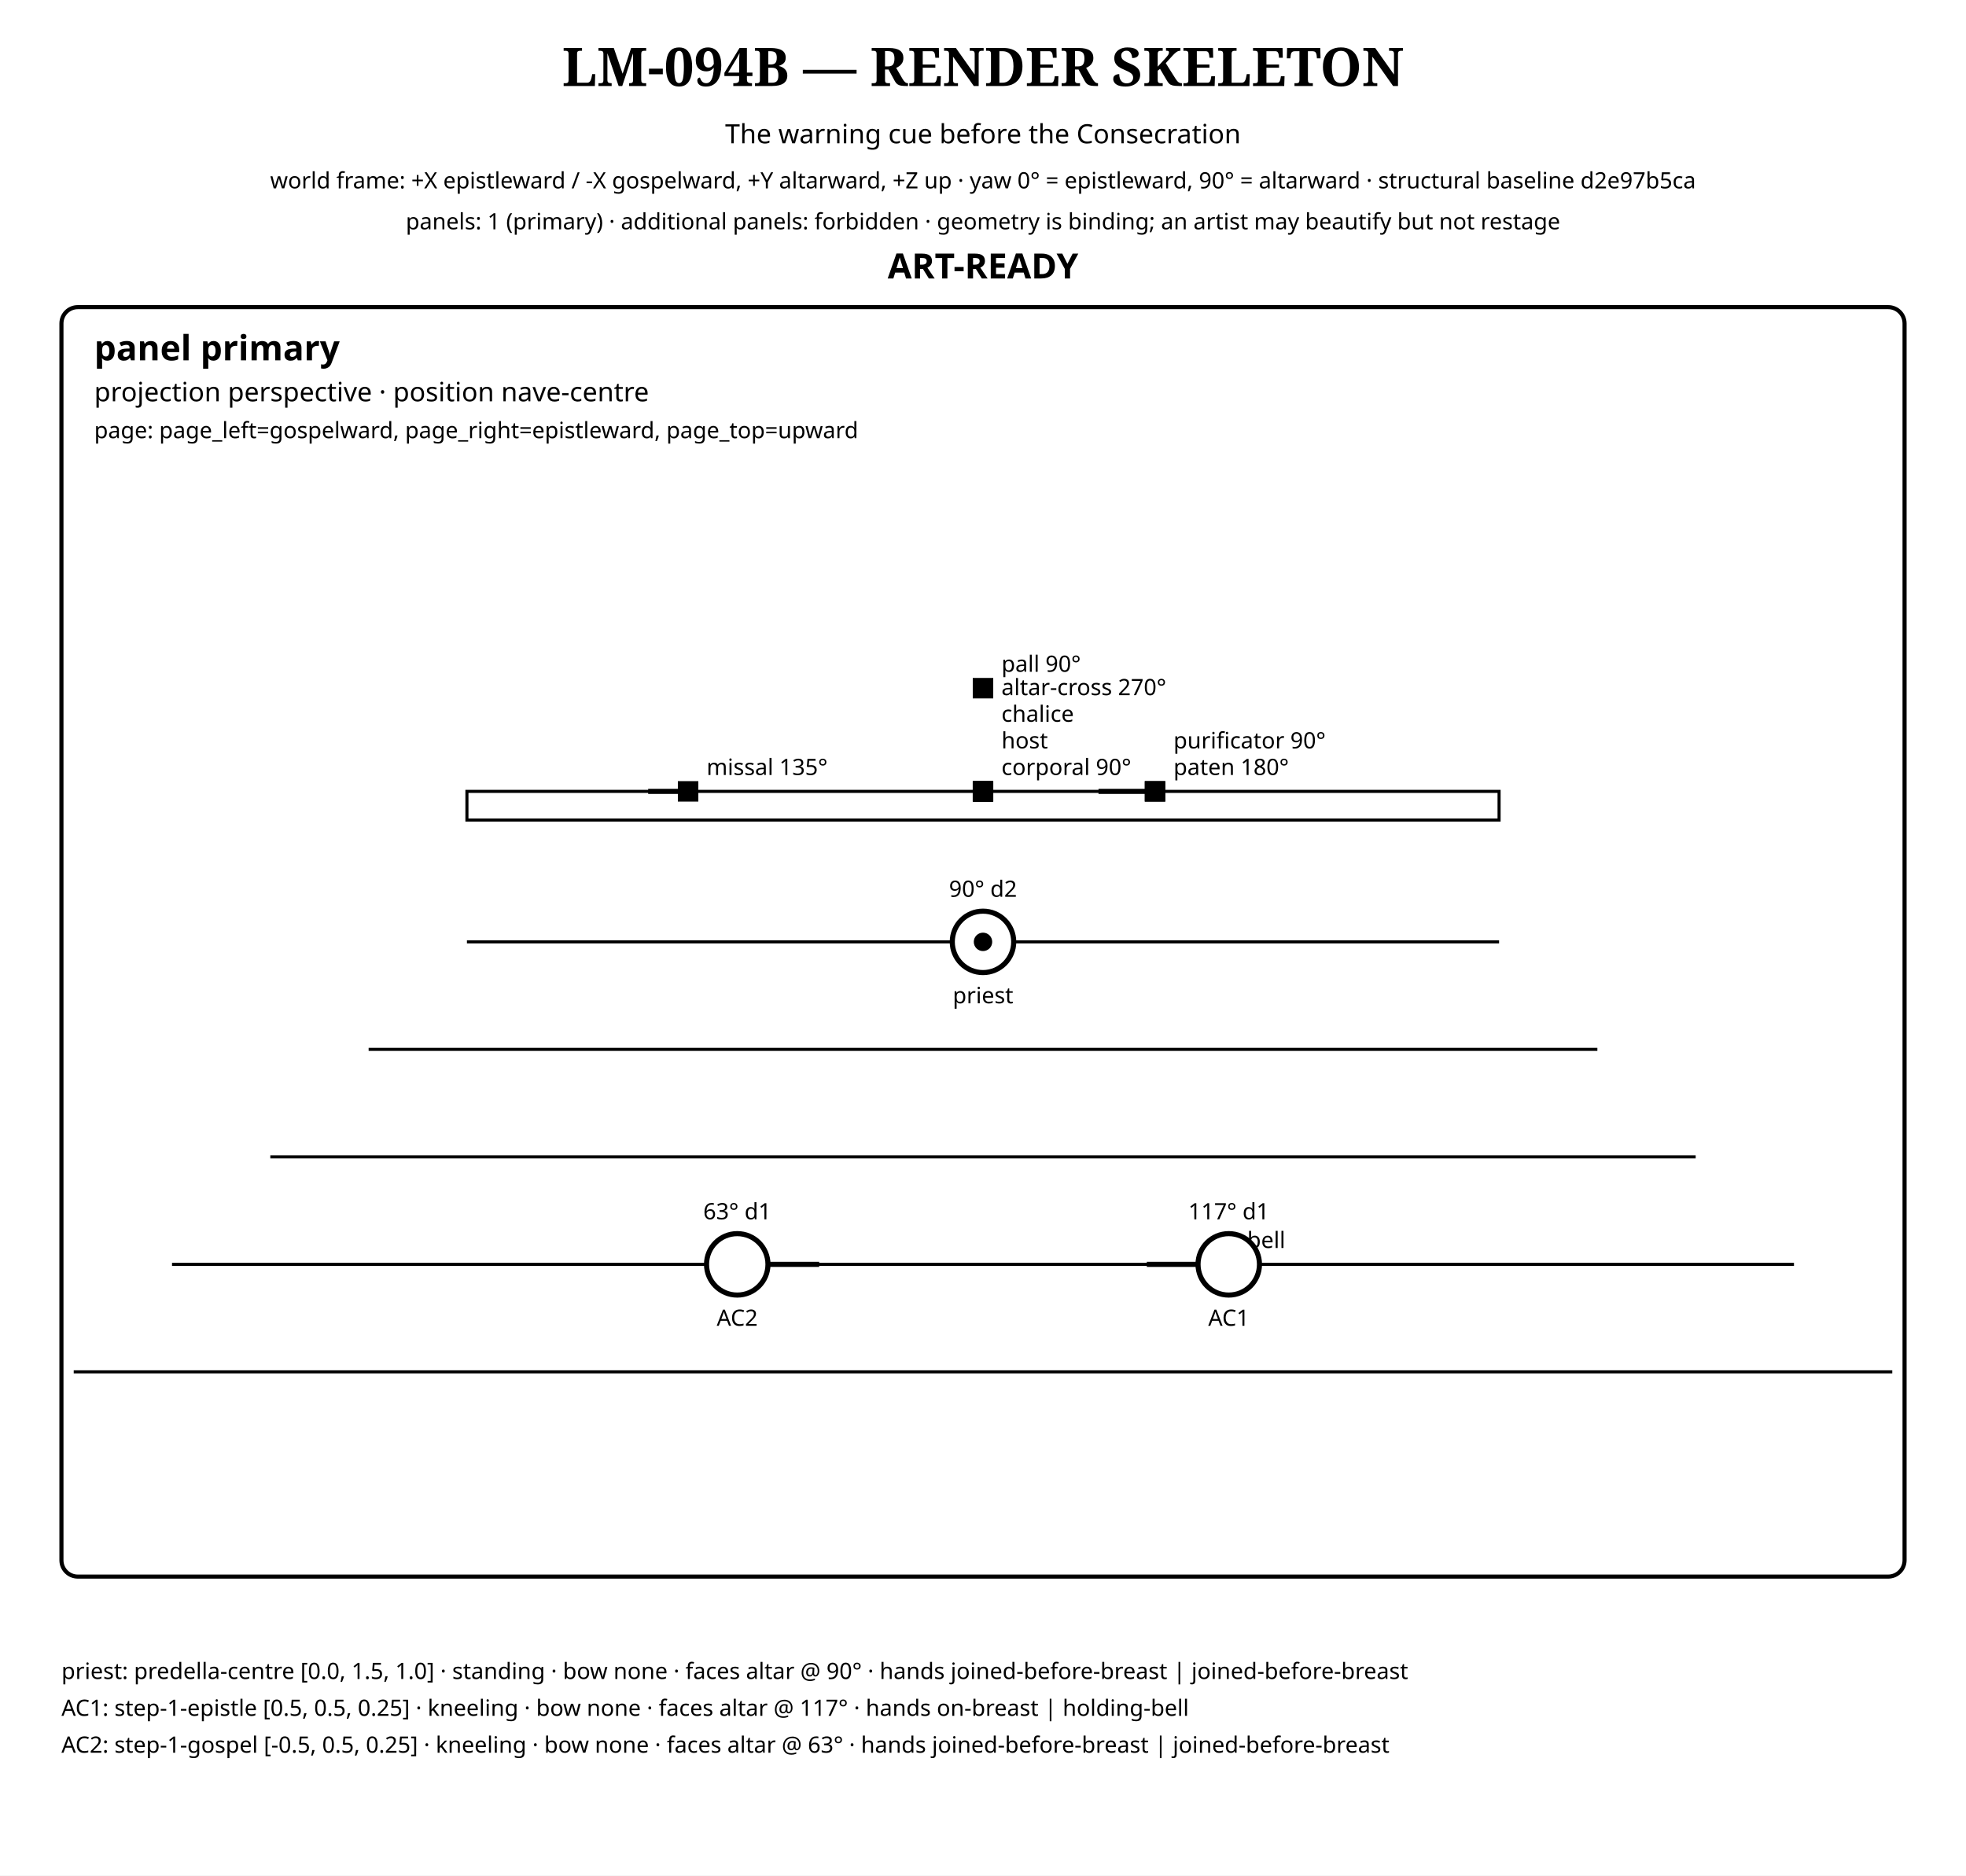
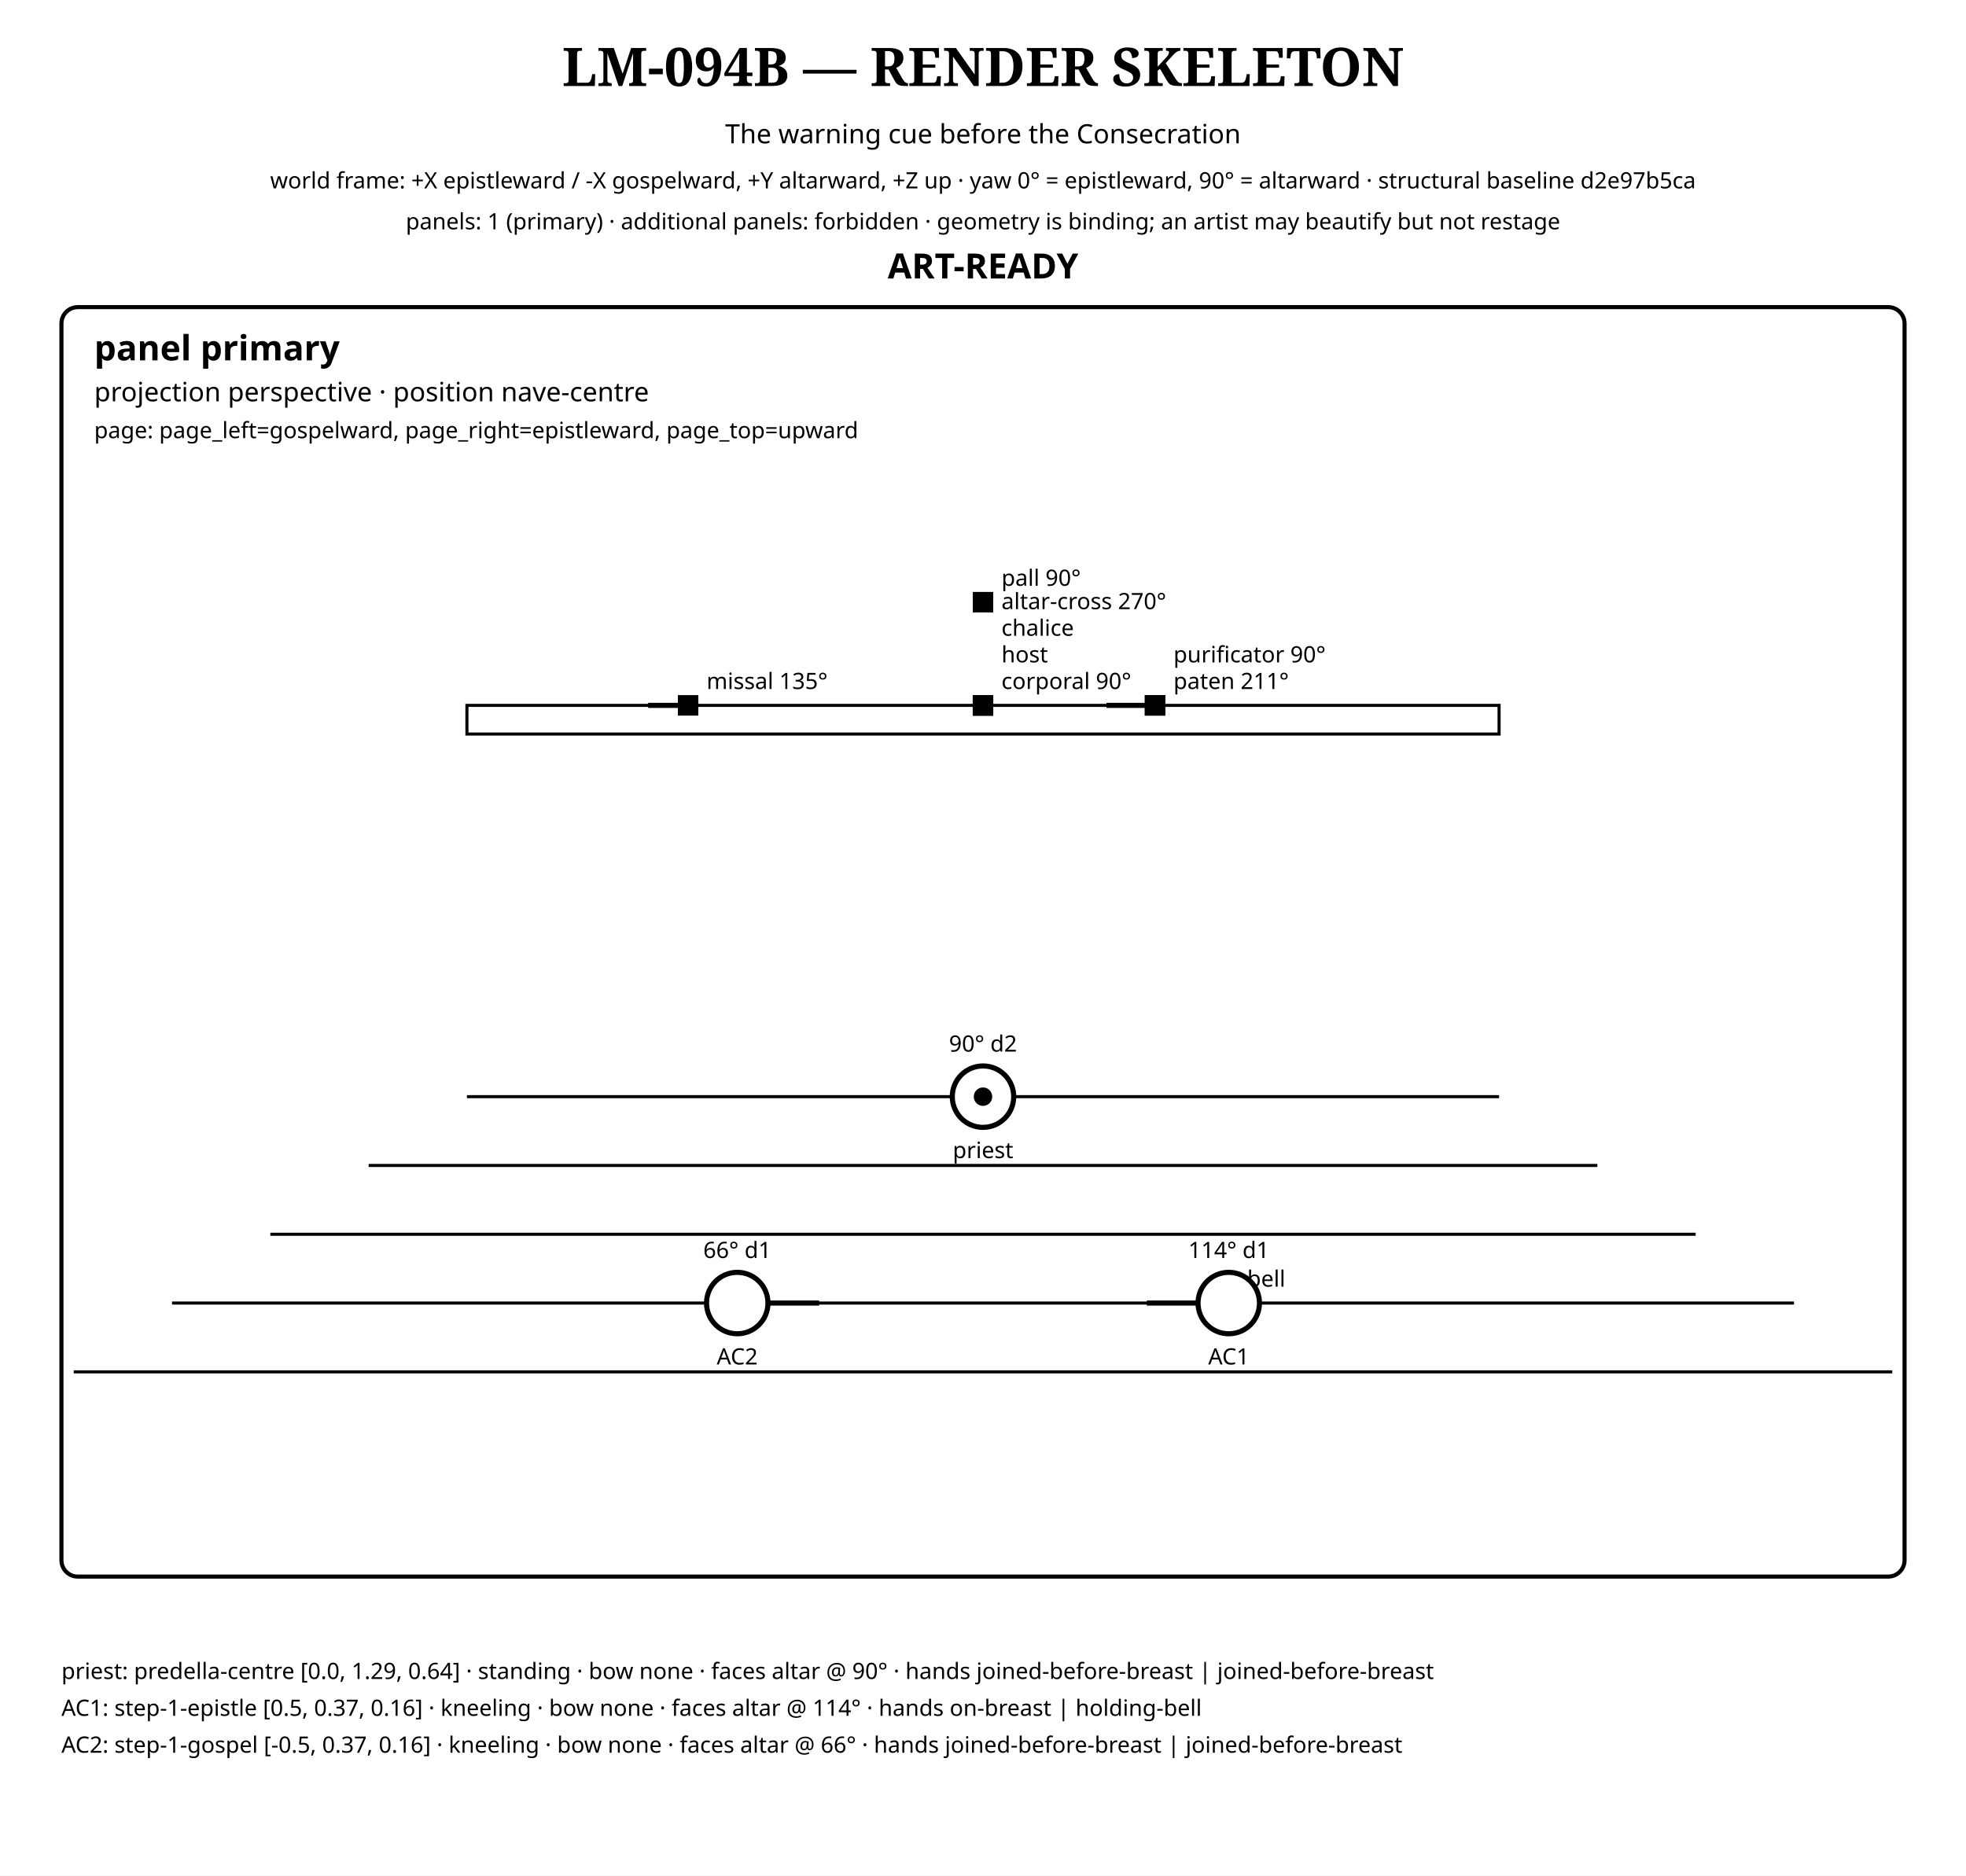
<svg xmlns="http://www.w3.org/2000/svg" width="960" height="916" viewBox="0 0 960 916">
  <rect width="100%" height="100%" fill="white" />
  <style>
text{fill:#000;font-family:sans-serif}.t{font-size:26px;font-weight:bold;font-family:serif}.h{font-size:17px;font-weight:bold}.s{font-size:13px}.m{font-size:11px}.box{fill:#fff;stroke:#000;stroke-width:2}.stone{fill:#fff;stroke:#000;stroke-width:1.5}.actor{fill:#fff;stroke:#000;stroke-width:2.5}.obj{fill:#000}.face{stroke:#000;stroke-width:2.5;fill:none}.path{stroke:#000;stroke-width:1.6;fill:none;stroke-dasharray:7 5}.axis{stroke:#000;stroke-width:1;fill:none}.blocked{fill:#000}
</style>
  <text x="480" y="42" text-anchor="middle" class="t">LM-094B — RENDER SKELETON</text>
  <text x="480" y="70" text-anchor="middle" class="s">The warning cue before the Consecration</text>
  <text x="480" y="92" text-anchor="middle" class="m">world frame: +X epistleward / -X gospelward, +Y altarward, +Z up · yaw 0° = epistleward, 90° = altarward · structural baseline d2e97b5ca</text>
  <text x="480" y="112" text-anchor="middle" class="m">panels: 1 (primary) · additional panels: forbidden · geometry is binding; an artist may beautify but not restage</text>
  <text x="480" y="136" text-anchor="middle" class="h">ART-READY</text>
  <g transform="translate(30,150)">
    <rect width="900" height="620" rx="8" class="box" />
    <text x="16" y="26" class="h">panel primary</text>
    <text x="16" y="46" class="s">projection perspective · position nave-centre</text>
    <text x="16" y="64" class="m">page: page_left=gospelward, page_right=epistleward, page_top=upward</text>
    <line x1="6.0" y1="520.0" x2="894.0" y2="520.0" class="stone" />
-     <line x1="54.0" y1="467.5" x2="846.0" y2="467.5" class="stone" />
-     <line x1="102.0" y1="415.0" x2="798.0" y2="415.0" class="stone" />
-     <line x1="150.0" y1="362.5" x2="750.0" y2="362.5" class="stone" />
-     <line x1="198.0" y1="310.0" x2="702.0" y2="310.0" class="stone" />
-     <rect x="198.0" y="236.5" width="504.0" height="14" class="stone" />
-     <rect x="301.0" y="231.5" width="10" height="10" class="obj" />
-     <line x1="306.0" y1="236.5" x2="286.5" y2="236.5" class="face" />
-     <text x="315.0" y="228.5" class="m">missal 135°</text>
-     <rect x="445.0" y="231.5" width="10" height="10" class="obj" />
-     <line x1="450.0" y1="236.5" x2="450.0" y2="236.5" class="face" />
-     <text x="459.0" y="228.5" class="m">corporal 90°</text>
-     <rect x="445.0" y="231.5" width="10" height="10" class="obj" />
-     <text x="459.0" y="215.5" class="m">host</text>
-     <rect x="529.0" y="231.5" width="10" height="10" class="obj" />
-     <line x1="534.0" y1="236.5" x2="506.4" y2="236.5" class="face" />
-     <text x="543.0" y="228.5" class="m">paten 180°</text>
-     <rect x="529.0" y="231.5" width="10" height="10" class="obj" />
-     <line x1="534.0" y1="236.5" x2="534.0" y2="236.5" class="face" />
-     <text x="543.0" y="215.5" class="m">purificator 90°</text>
-     <rect x="445.0" y="231.5" width="10" height="10" class="obj" />
-     <text x="459.0" y="202.5" class="m">chalice</text>
-     <rect x="445.0" y="181.1" width="10" height="10" class="obj" />
-     <line x1="450.0" y1="186.1" x2="450.0" y2="186.1" class="face" />
-     <text x="459.0" y="178.1" class="m">pall 90°</text>
-     <rect x="445.0" y="231.5" width="10" height="10" class="obj" />
-     <line x1="450.0" y1="236.5" x2="450.0" y2="236.5" class="face" />
-     <text x="459.0" y="189.5" class="m">altar-cross 270°</text>
-     <rect x="565.0" y="462.5" width="10" height="10" class="obj" />
-     <text x="579.0" y="459.5" class="m">bell</text>
-     <circle cx="450.0" cy="310.0" r="15" class="actor" />
-     <circle cx="450.0" cy="310.0" r="4.5" class="obj" />
-     <text x="450.0" y="340.0" text-anchor="middle" class="m">priest</text>
-     <text x="450.0" y="288.0" text-anchor="middle" class="m">90° d2</text>
-     <circle cx="570.0" cy="467.5" r="15" class="actor" />
-     <line x1="555.0" y1="467.5" x2="530.0" y2="467.5" class="face" />
-     <text x="570.0" y="497.5" text-anchor="middle" class="m">AC1</text>
-     <text x="570.0" y="445.5" text-anchor="middle" class="m">117° d1</text>
-     <circle cx="330.0" cy="467.5" r="15" class="actor" />
-     <line x1="345.0" y1="467.5" x2="370.0" y2="467.5" class="face" />
-     <text x="330.0" y="497.5" text-anchor="middle" class="m">AC2</text>
-     <text x="330.0" y="445.5" text-anchor="middle" class="m">63° d1</text>
+     <line x1="54.0" y1="486.4" x2="846.0" y2="486.4" class="stone" />
+     <line x1="102.0" y1="452.8" x2="798.0" y2="452.8" class="stone" />
+     <line x1="150.0" y1="419.2" x2="750.0" y2="419.2" class="stone" />
+     <line x1="198.0" y1="385.6" x2="702.0" y2="385.6" class="stone" />
+     <rect x="198.0" y="194.5" width="504.0" height="14" class="stone" />
+     <rect x="301.0" y="189.5" width="10" height="10" class="obj" />
+     <line x1="306.0" y1="194.5" x2="286.5" y2="194.5" class="face" />
+     <text x="315.0" y="186.5" class="m">missal 135°</text>
+     <rect x="445.0" y="189.5" width="10" height="10" class="obj" />
+     <line x1="450.0" y1="194.5" x2="450.0" y2="194.5" class="face" />
+     <text x="459.0" y="186.5" class="m">corporal 90°</text>
+     <rect x="445.0" y="189.5" width="10" height="10" class="obj" />
+     <text x="459.0" y="173.5" class="m">host</text>
+     <rect x="529.0" y="189.5" width="10" height="10" class="obj" />
+     <line x1="534.0" y1="194.5" x2="510.3" y2="194.5" class="face" />
+     <text x="543.0" y="186.5" class="m">paten 211°</text>
+     <rect x="529.0" y="189.5" width="10" height="10" class="obj" />
+     <line x1="534.0" y1="194.5" x2="534.0" y2="194.5" class="face" />
+     <text x="543.0" y="173.5" class="m">purificator 90°</text>
+     <rect x="445.0" y="189.5" width="10" height="10" class="obj" />
+     <text x="459.0" y="160.5" class="m">chalice</text>
+     <rect x="445.0" y="139.1" width="10" height="10" class="obj" />
+     <line x1="450.0" y1="144.1" x2="450.0" y2="144.1" class="face" />
+     <text x="459.0" y="136.1" class="m">pall 90°</text>
+     <rect x="445.0" y="189.5" width="10" height="10" class="obj" />
+     <line x1="450.0" y1="194.5" x2="450.0" y2="194.5" class="face" />
+     <text x="459.0" y="147.5" class="m">altar-cross 270°</text>
+     <rect x="565.0" y="481.4" width="10" height="10" class="obj" />
+     <text x="579.0" y="478.4" class="m">bell</text>
+     <circle cx="450.0" cy="385.6" r="15" class="actor" />
+     <circle cx="450.0" cy="385.6" r="4.5" class="obj" />
+     <text x="450.0" y="415.6" text-anchor="middle" class="m">priest</text>
+     <text x="450.0" y="363.6" text-anchor="middle" class="m">90° d2</text>
+     <circle cx="570.0" cy="486.4" r="15" class="actor" />
+     <line x1="555.0" y1="486.4" x2="530.0" y2="486.4" class="face" />
+     <text x="570.0" y="516.4" text-anchor="middle" class="m">AC1</text>
+     <text x="570.0" y="464.4" text-anchor="middle" class="m">114° d1</text>
+     <circle cx="330.0" cy="486.4" r="15" class="actor" />
+     <line x1="345.0" y1="486.4" x2="370.0" y2="486.4" class="face" />
+     <text x="330.0" y="516.4" text-anchor="middle" class="m">AC2</text>
+     <text x="330.0" y="464.4" text-anchor="middle" class="m">66° d1</text>
  </g>
-   <text x="30" y="820" class="m">priest: predella-centre [0.0, 1.5, 1.0] · standing · bow none · faces altar @ 90° · hands joined-before-breast | joined-before-breast</text>
-   <text x="30" y="838" class="m">AC1: step-1-epistle [0.5, 0.5, 0.25] · kneeling · bow none · faces altar @ 117° · hands on-breast | holding-bell</text>
-   <text x="30" y="856" class="m">AC2: step-1-gospel [-0.5, 0.5, 0.25] · kneeling · bow none · faces altar @ 63° · hands joined-before-breast | joined-before-breast</text>
+   <text x="30" y="820" class="m">priest: predella-centre [0.0, 1.29, 0.64] · standing · bow none · faces altar @ 90° · hands joined-before-breast | joined-before-breast</text>
+   <text x="30" y="838" class="m">AC1: step-1-epistle [0.5, 0.37, 0.16] · kneeling · bow none · faces altar @ 114° · hands on-breast | holding-bell</text>
+   <text x="30" y="856" class="m">AC2: step-1-gospel [-0.5, 0.37, 0.16] · kneeling · bow none · faces altar @ 66° · hands joined-before-breast | joined-before-breast</text>
</svg>
